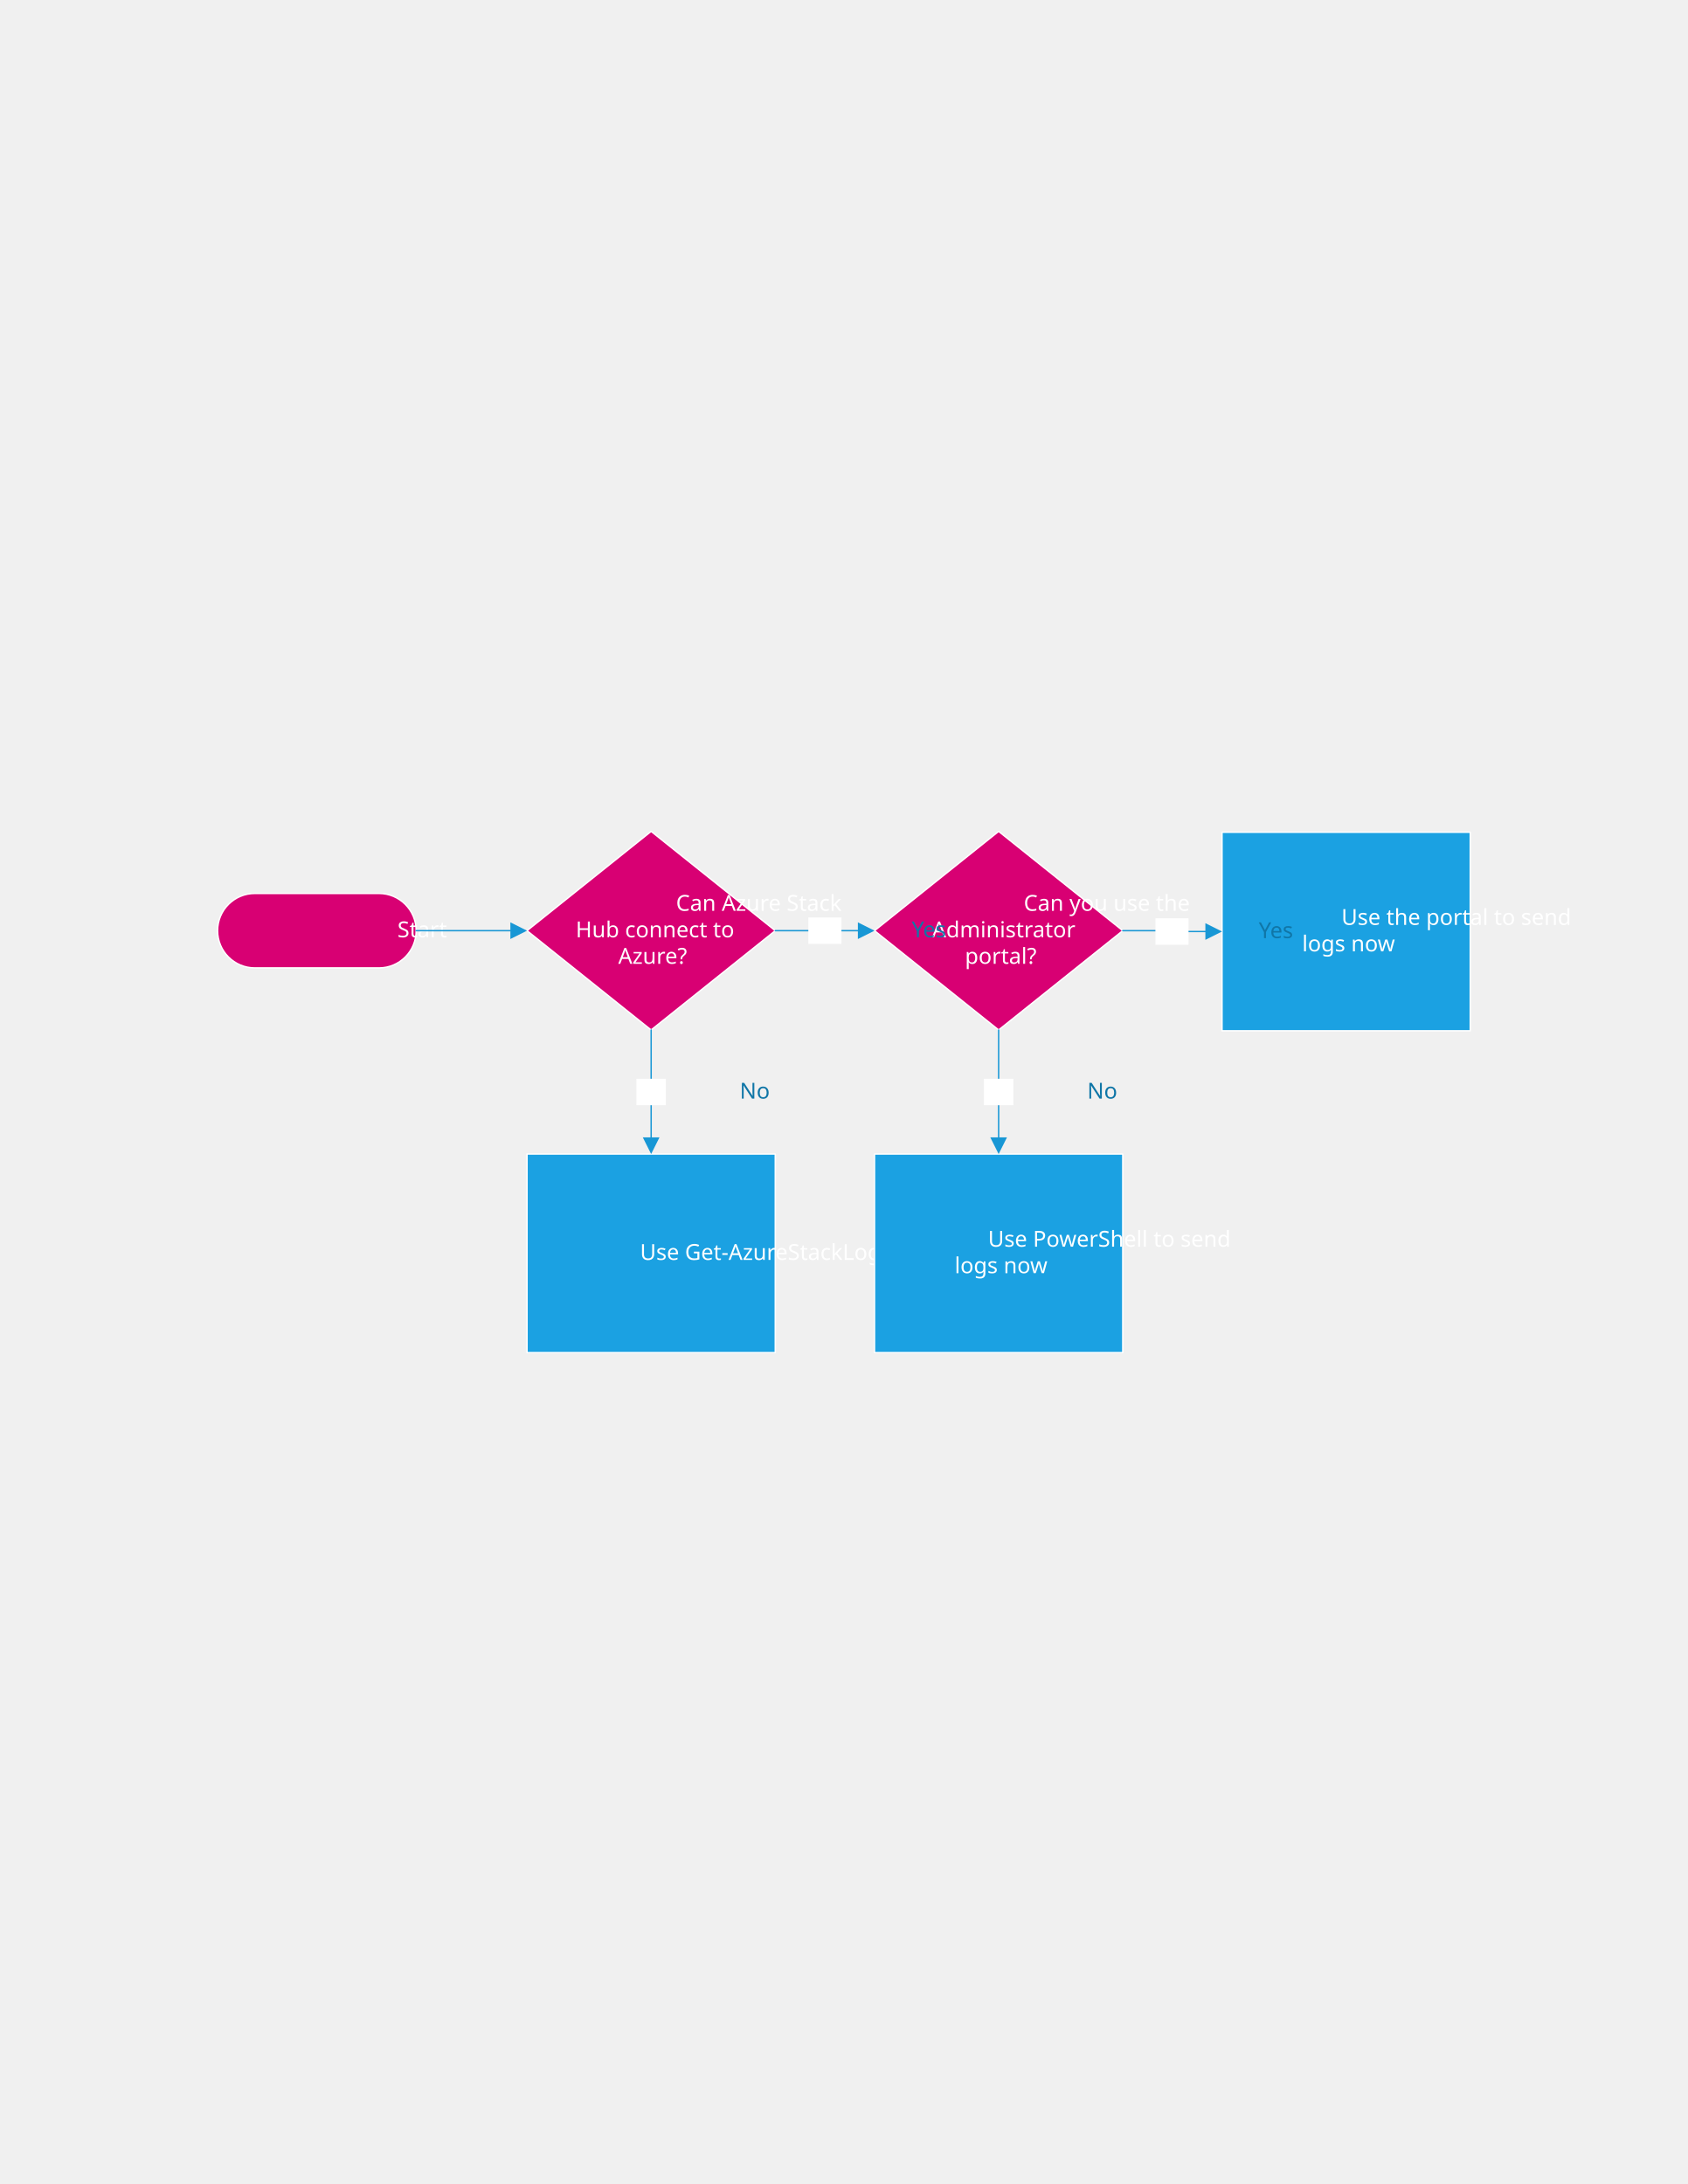
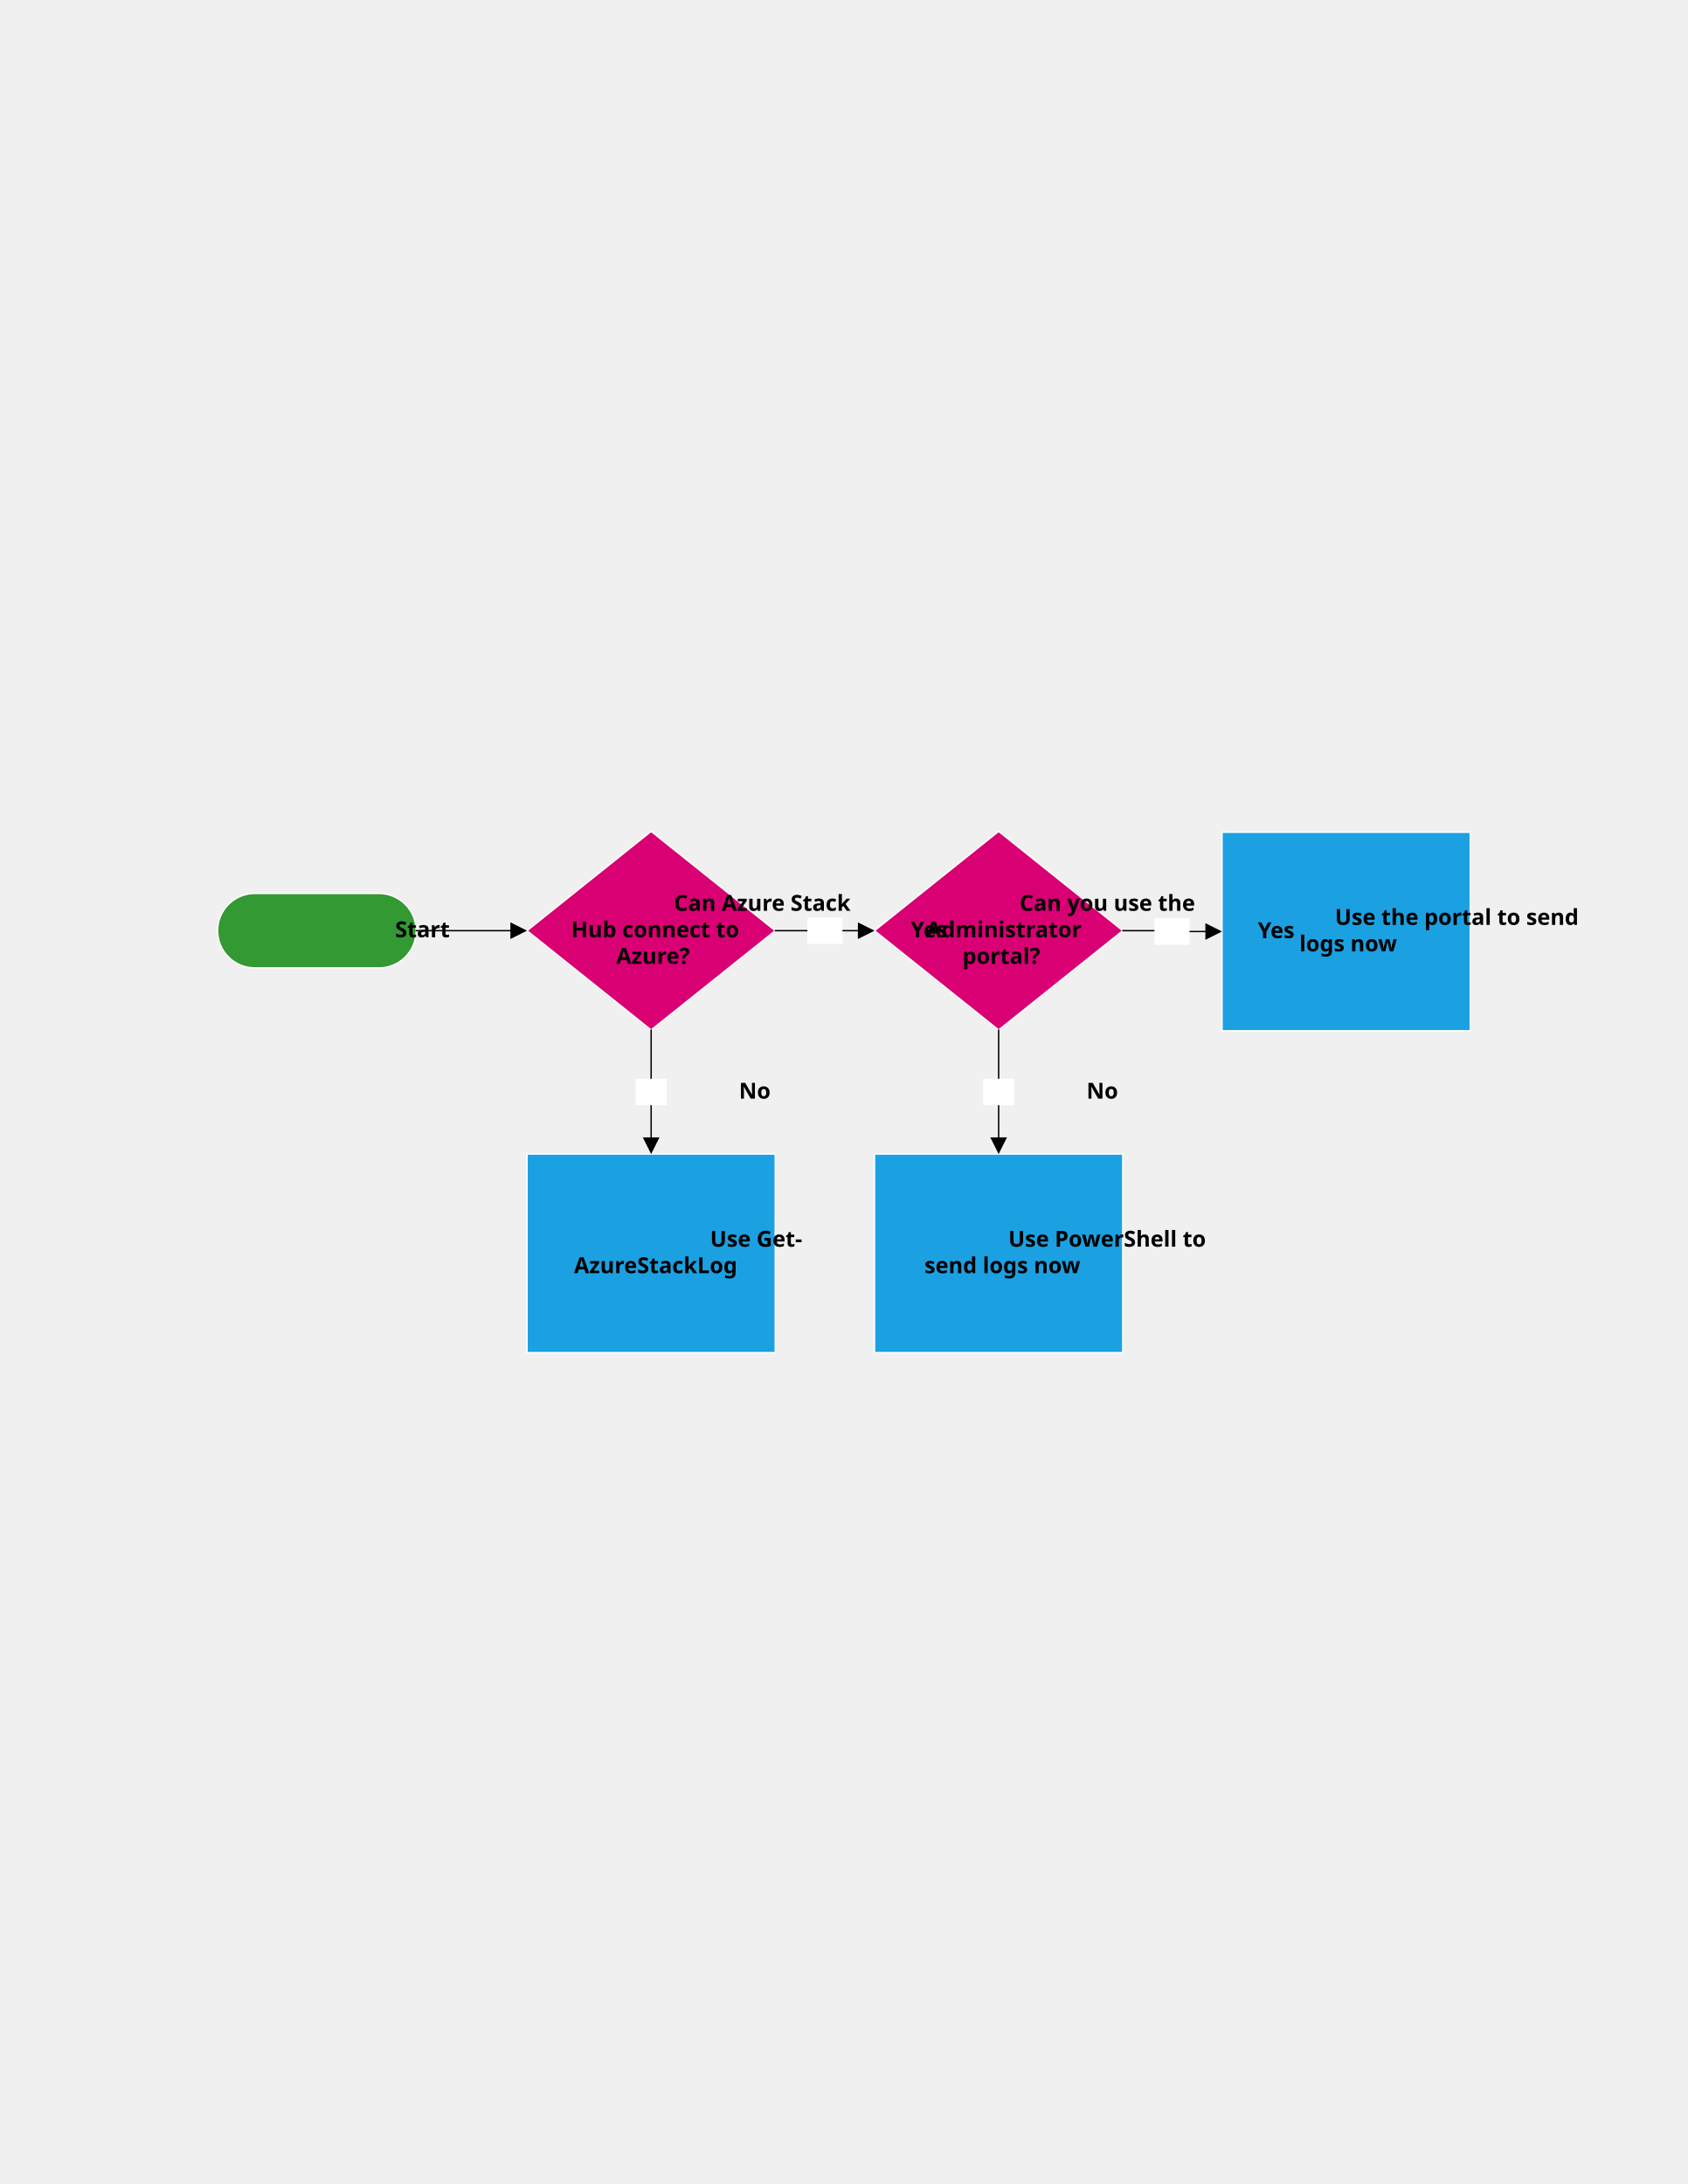
- <svg xmlns="http://www.w3.org/2000/svg" xmlns:ns1="http://schemas.microsoft.com/visio/2003/SVGExtensions/" xmlns:xlink="http://www.w3.org/1999/xlink" width="8.5in" height="11in" viewBox="0 0 612 792" xml:space="preserve" color-interpolation-filters="sRGB" class="st10">
+ <svg xmlns="http://www.w3.org/2000/svg" xmlns:ns1="http://schemas.microsoft.com/visio/2003/SVGExtensions/" xmlns:xlink="http://www.w3.org/1999/xlink" width="8.5in" height="11in" viewBox="0 0 612 792" xml:space="preserve" color-interpolation-filters="sRGB" class="st9">
  <ns1:documentProperties ns1:langID="1033" ns1:viewMarkup="false">
    <ns1:userDefs>
      <ns1:ud ns1:nameU="msvNoAutoConnect" ns1:val="VT0(1):26" />
    </ns1:userDefs>
  </ns1:documentProperties>
  <style type="text/css">
	
		.st1 {fill:#d80073;stroke:#ffffff;stroke-linecap:round;stroke-linejoin:round;stroke-width:0.5}
- 		.st2 {fill:#ffffff;font-family:Segoe UI;font-size:0.667em}
+ 		.st2 {fill:#000000;font-family:Segoe UI;font-size:0.667em;font-weight:bold}
		.st3 {font-size:1em}
		.st4 {fill:#1ba1e2;stroke:#ffffff;stroke-linecap:round;stroke-linejoin:round;stroke-width:0.5}
- 		.st5 {marker-end:url(#mrkr4-27);stroke:#1897d5;stroke-linecap:round;stroke-linejoin:round;stroke-width:0.5}
- 		.st6 {fill:#1897d5;fill-opacity:1;stroke:#1897d5;stroke-opacity:1;stroke-width:0.166}
+ 		.st5 {marker-end:url(#mrkr4-28);stroke:#000000;stroke-linecap:round;stroke-linejoin:round;stroke-width:0.5}
+ 		.st6 {fill:#000000;fill-opacity:1;stroke:#000000;stroke-opacity:1;stroke-width:0.166}
		.st7 {fill:#ffffff;stroke:none;stroke-linecap:butt;stroke-width:7.2}
- 		.st8 {fill:#1076a7;font-family:Segoe UI;font-size:0.667em}
- 		.st9 {fill:#ffffff;stroke:none;stroke-linecap:butt}
- 		.st10 {fill:none;fill-rule:evenodd;font-size:12px;overflow:visible;stroke-linecap:square;stroke-miterlimit:3}
+ 		.st8 {fill:#339933;stroke:#ffffff;stroke-linecap:round;stroke-linejoin:round;stroke-width:0.5}
+ 		.st9 {fill:none;fill-rule:evenodd;font-size:12px;overflow:visible;stroke-linecap:square;stroke-miterlimit:3}
	
	</style>
  <defs id="Markers">
    <g id="lend4">
      <path d="M 2 1 L 0 0 L 2 -1 L 2 1 " style="stroke:none" />
    </g>
-     <marker id="mrkr4-27" class="st6" ns1:arrowType="4" ns1:arrowSize="2" ns1:setback="12.08" refX="-12.08" orient="auto" markerUnits="strokeWidth" overflow="visible">
+     <marker id="mrkr4-28" class="st6" ns1:arrowType="4" ns1:arrowSize="2" ns1:setback="12.08" refX="-12.08" orient="auto" markerUnits="strokeWidth" overflow="visible">
      <use xlink:href="#lend4" transform="scale(-6.04,-6.04) " />
    </marker>
  </defs>
  <g ns1:mID="0" ns1:index="1" ns1:groupContext="foregroundPage">
    <ns1:userDefs>
      <ns1:ud ns1:nameU="msvThemeOrder" ns1:val="VT0(0):26" />
    </ns1:userDefs>
    <ns1:pageProperties ns1:drawingScale="1" ns1:pageScale="1" ns1:drawingUnits="19" ns1:shadowOffsetX="9" ns1:shadowOffsetY="-9" />
    <ns1:layer ns1:name="Flowchart" ns1:index="0" />
    <ns1:layer ns1:name="Connector" ns1:index="1" />
    <g id="shape2-1" ns1:mID="2" ns1:groupContext="shape" ns1:layerMember="0" transform="translate(191.1,-418.5)">
      <ns1:custProps>
        <ns1:cp ns1:nameU="Cost" ns1:lbl="Cost" ns1:prompt="" ns1:type="7" ns1:format="@" ns1:sortKey="" ns1:invis="false" ns1:ask="false" ns1:langID="1033" ns1:cal="0" />
        <ns1:cp ns1:nameU="ProcessNumber" ns1:lbl="Process Number" ns1:prompt="" ns1:type="2" ns1:format="" ns1:sortKey="" ns1:invis="false" ns1:ask="false" ns1:langID="1033" ns1:cal="0" />
        <ns1:cp ns1:nameU="Owner" ns1:lbl="Owner" ns1:prompt="" ns1:type="0" ns1:format="" ns1:sortKey="" ns1:invis="false" ns1:ask="false" ns1:langID="1033" ns1:cal="0" />
        <ns1:cp ns1:nameU="Function" ns1:lbl="Function" ns1:prompt="" ns1:type="0" ns1:format="" ns1:sortKey="" ns1:invis="false" ns1:ask="false" ns1:langID="1033" ns1:cal="0" ns1:val="VT4()" />
        <ns1:cp ns1:nameU="StartDate" ns1:lbl="Start Date" ns1:prompt="" ns1:type="5" ns1:format="" ns1:sortKey="" ns1:invis="false" ns1:ask="false" ns1:langID="1033" ns1:cal="0" />
        <ns1:cp ns1:nameU="EndDate" ns1:lbl="End Date" ns1:prompt="" ns1:type="5" ns1:format="" ns1:sortKey="" ns1:invis="false" ns1:ask="false" ns1:langID="1033" ns1:cal="0" />
        <ns1:cp ns1:nameU="Status" ns1:lbl="Status" ns1:prompt="" ns1:type="4" ns1:format=";Not Started;In Progress;Completed;Deferred;Waiting on Input" ns1:sortKey="" ns1:invis="false" ns1:ask="false" ns1:langID="1033" ns1:cal="0" ns1:val="VT4()" />
      </ns1:custProps>
      <ns1:userDefs>
        <ns1:ud ns1:nameU="visVersion" ns1:prompt="" ns1:val="VT0(15):26" />
        <ns1:ud ns1:nameU="DefaultWidth" ns1:prompt="" ns1:val="VT0(1):0" />
        <ns1:ud ns1:nameU="DefaultHeight" ns1:prompt="" ns1:val="VT0(0.75):0" />
        <ns1:ud ns1:nameU="ResizeTxtHeight" ns1:prompt="" ns1:val="VT0(0.75):0" />
      </ns1:userDefs>
      <ns1:textBlock ns1:margins="rect(2,2,2,2)" />
      <ns1:textRect cx="45" cy="756" width="75" height="54" />
      <path d="M0 756 L45 720 L90 756 L45 792 L0 756 Z" class="st1" />
-       <text x="16.55" y="748.8" class="st2" ns1:langID="1033">
-         <ns1:paragraph ns1:horizAlign="1" />
-         <ns1:tabList />Can Azure Stack <tspan x="17.64" dy="1.2em" class="st3">Hub connect to </tspan>
-         <tspan x="33.07" dy="1.2em" class="st3">Azure?</tspan>
+       <text x="15.82" y="748.8" class="st2" ns1:langID="1033">
+         <ns1:paragraph ns1:horizAlign="1" />
+         <ns1:tabList />Can Azure Stack  <tspan x="15.98" dy="1.2em" class="st3">Hub connect to </tspan>
+         <tspan x="32.34" dy="1.2em" class="st3">Azure?</tspan>
      </text>
    </g>
    <g id="shape3-6" ns1:mID="3" ns1:groupContext="shape" ns1:layerMember="0" transform="translate(317.1,-418.5)">
      <ns1:custProps>
        <ns1:cp ns1:nameU="Cost" ns1:lbl="Cost" ns1:prompt="" ns1:type="7" ns1:format="@" ns1:sortKey="" ns1:invis="false" ns1:ask="false" ns1:langID="1033" ns1:cal="0" />
        <ns1:cp ns1:nameU="ProcessNumber" ns1:lbl="Process Number" ns1:prompt="" ns1:type="2" ns1:format="" ns1:sortKey="" ns1:invis="false" ns1:ask="false" ns1:langID="1033" ns1:cal="0" />
        <ns1:cp ns1:nameU="Owner" ns1:lbl="Owner" ns1:prompt="" ns1:type="0" ns1:format="" ns1:sortKey="" ns1:invis="false" ns1:ask="false" ns1:langID="1033" ns1:cal="0" />
        <ns1:cp ns1:nameU="Function" ns1:lbl="Function" ns1:prompt="" ns1:type="0" ns1:format="" ns1:sortKey="" ns1:invis="false" ns1:ask="false" ns1:langID="1033" ns1:cal="0" ns1:val="VT4()" />
        <ns1:cp ns1:nameU="StartDate" ns1:lbl="Start Date" ns1:prompt="" ns1:type="5" ns1:format="" ns1:sortKey="" ns1:invis="false" ns1:ask="false" ns1:langID="1033" ns1:cal="0" />
        <ns1:cp ns1:nameU="EndDate" ns1:lbl="End Date" ns1:prompt="" ns1:type="5" ns1:format="" ns1:sortKey="" ns1:invis="false" ns1:ask="false" ns1:langID="1033" ns1:cal="0" />
        <ns1:cp ns1:nameU="Status" ns1:lbl="Status" ns1:prompt="" ns1:type="4" ns1:format=";Not Started;In Progress;Completed;Deferred;Waiting on Input" ns1:sortKey="" ns1:invis="false" ns1:ask="false" ns1:langID="1033" ns1:cal="0" ns1:val="VT4()" />
      </ns1:custProps>
      <ns1:userDefs>
        <ns1:ud ns1:nameU="visVersion" ns1:prompt="" ns1:val="VT0(15):26" />
        <ns1:ud ns1:nameU="DefaultWidth" ns1:prompt="" ns1:val="VT0(1):0" />
        <ns1:ud ns1:nameU="DefaultHeight" ns1:prompt="" ns1:val="VT0(0.75):0" />
        <ns1:ud ns1:nameU="ResizeTxtHeight" ns1:prompt="" ns1:val="VT0(0.75):0" />
      </ns1:userDefs>
      <ns1:textBlock ns1:margins="rect(2,2,2,2)" />
      <ns1:textRect cx="45" cy="756" width="75" height="54" />
      <path d="M0 756 L45 720 L90 756 L45 792 L0 756 Z" class="st1" />
-       <text x="16.63" y="748.8" class="st2" ns1:langID="1033">
-         <ns1:paragraph ns1:horizAlign="1" />
-         <ns1:tabList />Can you use the <tspan x="20.85" dy="1.2em" class="st3">Administrator </tspan>
-         <tspan x="32.76" dy="1.2em" class="st3">portal?</tspan>
+       <text x="15.13" y="748.8" class="st2" ns1:langID="1033">
+         <ns1:paragraph ns1:horizAlign="1" />
+         <ns1:tabList />Can you use the <tspan x="18.7" dy="1.2em" class="st3">Administrator </tspan>
+         <tspan x="31.88" dy="1.2em" class="st3">portal?</tspan>
      </text>
    </g>
    <g id="shape4-11" ns1:mID="4" ns1:groupContext="shape" ns1:layerMember="0" transform="translate(191.1,-301.5)">
      <ns1:custProps>
        <ns1:cp ns1:nameU="Cost" ns1:lbl="Cost" ns1:prompt="" ns1:type="7" ns1:format="@" ns1:sortKey="" ns1:invis="false" ns1:ask="false" ns1:langID="1033" ns1:cal="0" />
        <ns1:cp ns1:nameU="ProcessNumber" ns1:lbl="Process Number" ns1:prompt="" ns1:type="2" ns1:format="" ns1:sortKey="" ns1:invis="false" ns1:ask="false" ns1:langID="1033" ns1:cal="0" />
        <ns1:cp ns1:nameU="Owner" ns1:lbl="Owner" ns1:prompt="" ns1:type="0" ns1:format="" ns1:sortKey="" ns1:invis="false" ns1:ask="false" ns1:langID="1033" ns1:cal="0" />
        <ns1:cp ns1:nameU="Function" ns1:lbl="Function" ns1:prompt="" ns1:type="0" ns1:format="" ns1:sortKey="" ns1:invis="false" ns1:ask="false" ns1:langID="1033" ns1:cal="0" ns1:val="VT4()" />
        <ns1:cp ns1:nameU="StartDate" ns1:lbl="Start Date" ns1:prompt="" ns1:type="5" ns1:format="" ns1:sortKey="" ns1:invis="false" ns1:ask="false" ns1:langID="1033" ns1:cal="0" />
        <ns1:cp ns1:nameU="EndDate" ns1:lbl="End Date" ns1:prompt="" ns1:type="5" ns1:format="" ns1:sortKey="" ns1:invis="false" ns1:ask="false" ns1:langID="1033" ns1:cal="0" />
        <ns1:cp ns1:nameU="Status" ns1:lbl="Status" ns1:prompt="" ns1:type="4" ns1:format=";Not Started;In Progress;Completed;Deferred;Waiting on Input" ns1:sortKey="" ns1:invis="false" ns1:ask="false" ns1:langID="1033" ns1:cal="0" ns1:val="VT4()" />
      </ns1:custProps>
      <ns1:userDefs>
        <ns1:ud ns1:nameU="visVersion" ns1:prompt="" ns1:val="VT0(15):26" />
        <ns1:ud ns1:nameU="DefaultWidth" ns1:prompt="" ns1:val="VT0(1):0" />
        <ns1:ud ns1:nameU="DefaultHeight" ns1:prompt="" ns1:val="VT0(0.75):0" />
        <ns1:ud ns1:nameU="ResizeTxtHeight" ns1:prompt="" ns1:val="VT0(0.75):0" />
      </ns1:userDefs>
      <ns1:textBlock ns1:margins="rect(2,2,2,2)" />
      <ns1:textRect cx="45" cy="756" width="90" height="72" />
      <rect x="0" y="720" width="90" height="72" class="st4" />
-       <text x="3.51" y="758.4" class="st2" ns1:langID="1033">
-         <ns1:paragraph ns1:horizAlign="1" />
-         <ns1:tabList />Use Get-AzureStackLog</text>
-     </g>
-     <g id="shape5-14" ns1:mID="5" ns1:groupContext="shape" ns1:layerMember="0" transform="translate(317.1,-301.5)">
+       <text x="28.9" y="753.6" class="st2" ns1:langID="1033">
+         <ns1:paragraph ns1:horizAlign="1" />
+         <ns1:tabList />Use Get-<tspan x="17.02" dy="1.2em" class="st3">AzureStackLog</tspan>
+       </text>
+     </g>
+     <g id="shape5-15" ns1:mID="5" ns1:groupContext="shape" ns1:layerMember="0" transform="translate(317.1,-301.5)">
      <ns1:custProps>
        <ns1:cp ns1:nameU="Cost" ns1:lbl="Cost" ns1:prompt="" ns1:type="7" ns1:format="@" ns1:sortKey="" ns1:invis="false" ns1:ask="false" ns1:langID="1033" ns1:cal="0" />
        <ns1:cp ns1:nameU="ProcessNumber" ns1:lbl="Process Number" ns1:prompt="" ns1:type="2" ns1:format="" ns1:sortKey="" ns1:invis="false" ns1:ask="false" ns1:langID="1033" ns1:cal="0" />
        <ns1:cp ns1:nameU="Owner" ns1:lbl="Owner" ns1:prompt="" ns1:type="0" ns1:format="" ns1:sortKey="" ns1:invis="false" ns1:ask="false" ns1:langID="1033" ns1:cal="0" />
        <ns1:cp ns1:nameU="Function" ns1:lbl="Function" ns1:prompt="" ns1:type="0" ns1:format="" ns1:sortKey="" ns1:invis="false" ns1:ask="false" ns1:langID="1033" ns1:cal="0" ns1:val="VT4()" />
        <ns1:cp ns1:nameU="StartDate" ns1:lbl="Start Date" ns1:prompt="" ns1:type="5" ns1:format="" ns1:sortKey="" ns1:invis="false" ns1:ask="false" ns1:langID="1033" ns1:cal="0" />
        <ns1:cp ns1:nameU="EndDate" ns1:lbl="End Date" ns1:prompt="" ns1:type="5" ns1:format="" ns1:sortKey="" ns1:invis="false" ns1:ask="false" ns1:langID="1033" ns1:cal="0" />
        <ns1:cp ns1:nameU="Status" ns1:lbl="Status" ns1:prompt="" ns1:type="4" ns1:format=";Not Started;In Progress;Completed;Deferred;Waiting on Input" ns1:sortKey="" ns1:invis="false" ns1:ask="false" ns1:langID="1033" ns1:cal="0" ns1:val="VT4()" />
      </ns1:custProps>
      <ns1:userDefs>
        <ns1:ud ns1:nameU="visVersion" ns1:prompt="" ns1:val="VT0(15):26" />
        <ns1:ud ns1:nameU="DefaultWidth" ns1:prompt="" ns1:val="VT0(1):0" />
        <ns1:ud ns1:nameU="DefaultHeight" ns1:prompt="" ns1:val="VT0(0.75):0" />
        <ns1:ud ns1:nameU="ResizeTxtHeight" ns1:prompt="" ns1:val="VT0(0.75):0" />
      </ns1:userDefs>
      <ns1:textBlock ns1:margins="rect(2,2,2,2)" />
      <ns1:textRect cx="45" cy="756" width="90" height="72" />
      <rect x="0" y="720" width="90" height="72" class="st4" />
-       <text x="3.69" y="753.6" class="st2" ns1:langID="1033">
-         <ns1:paragraph ns1:horizAlign="1" />
-         <ns1:tabList />Use PowerShell to send <tspan x="29.04" dy="1.2em" class="st3">logs now</tspan>
-       </text>
-     </g>
-     <g id="shape6-18" ns1:mID="6" ns1:groupContext="shape" ns1:layerMember="0" transform="translate(443.1,-418.2)">
+       <text x="11.04" y="753.6" class="st2" ns1:langID="1033">
+         <ns1:paragraph ns1:horizAlign="1" />
+         <ns1:tabList />Use PowerShell to <tspan x="18.1" dy="1.2em" class="st3">send logs now</tspan>
+       </text>
+     </g>
+     <g id="shape6-19" ns1:mID="6" ns1:groupContext="shape" ns1:layerMember="0" transform="translate(443.1,-418.2)">
      <ns1:custProps>
        <ns1:cp ns1:nameU="Cost" ns1:lbl="Cost" ns1:prompt="" ns1:type="7" ns1:format="@" ns1:sortKey="" ns1:invis="false" ns1:ask="false" ns1:langID="1033" ns1:cal="0" />
        <ns1:cp ns1:nameU="ProcessNumber" ns1:lbl="Process Number" ns1:prompt="" ns1:type="2" ns1:format="" ns1:sortKey="" ns1:invis="false" ns1:ask="false" ns1:langID="1033" ns1:cal="0" />
        <ns1:cp ns1:nameU="Owner" ns1:lbl="Owner" ns1:prompt="" ns1:type="0" ns1:format="" ns1:sortKey="" ns1:invis="false" ns1:ask="false" ns1:langID="1033" ns1:cal="0" />
        <ns1:cp ns1:nameU="Function" ns1:lbl="Function" ns1:prompt="" ns1:type="0" ns1:format="" ns1:sortKey="" ns1:invis="false" ns1:ask="false" ns1:langID="1033" ns1:cal="0" ns1:val="VT4()" />
        <ns1:cp ns1:nameU="StartDate" ns1:lbl="Start Date" ns1:prompt="" ns1:type="5" ns1:format="" ns1:sortKey="" ns1:invis="false" ns1:ask="false" ns1:langID="1033" ns1:cal="0" />
        <ns1:cp ns1:nameU="EndDate" ns1:lbl="End Date" ns1:prompt="" ns1:type="5" ns1:format="" ns1:sortKey="" ns1:invis="false" ns1:ask="false" ns1:langID="1033" ns1:cal="0" />
        <ns1:cp ns1:nameU="Status" ns1:lbl="Status" ns1:prompt="" ns1:type="4" ns1:format=";Not Started;In Progress;Completed;Deferred;Waiting on Input" ns1:sortKey="" ns1:invis="false" ns1:ask="false" ns1:langID="1033" ns1:cal="0" ns1:val="VT4()" />
      </ns1:custProps>
      <ns1:userDefs>
        <ns1:ud ns1:nameU="visVersion" ns1:prompt="" ns1:val="VT0(15):26" />
        <ns1:ud ns1:nameU="DefaultWidth" ns1:prompt="" ns1:val="VT0(1):0" />
        <ns1:ud ns1:nameU="DefaultHeight" ns1:prompt="" ns1:val="VT0(0.75):0" />
        <ns1:ud ns1:nameU="ResizeTxtHeight" ns1:prompt="" ns1:val="VT0(0.75):0" />
      </ns1:userDefs>
      <ns1:textBlock ns1:margins="rect(2,2,2,2)" />
      <ns1:textRect cx="45" cy="756" width="90" height="72" />
      <rect x="0" y="720" width="90" height="72" class="st4" />
-       <text x="5.82" y="753.6" class="st2" ns1:langID="1033">
-         <ns1:paragraph ns1:horizAlign="1" />
-         <ns1:tabList />Use the portal to send <tspan x="29.04" dy="1.2em" class="st3">logs now</tspan>
-       </text>
-     </g>
-     <g id="shape8-22" ns1:mID="8" ns1:groupContext="shape" ns1:layerMember="1" transform="translate(281.1,-445.5)">
+       <text x="3.46" y="753.6" class="st2" ns1:langID="1033">
+         <ns1:paragraph ns1:horizAlign="1" />
+         <ns1:tabList />Use the portal to send <tspan x="28.02" dy="1.2em" class="st3">logs now</tspan>
+       </text>
+     </g>
+     <g id="shape8-23" ns1:mID="8" ns1:groupContext="shape" ns1:layerMember="1" transform="translate(281.1,-445.5)">
      <ns1:textBlock ns1:margins="rect(4,4,4,4)" />
      <ns1:textRect cx="18" cy="783" width="40" height="17.604" />
      <path d="M0 783 L29.96 783" class="st5" />
-       <rect ns1:rectContext="textBkgnd" x="12" y="778.2" width="12" height="9.6" class="st7" />
-       <text x="12" y="785.4" class="st8" ns1:langID="1033">
+       <rect ns1:rectContext="textBkgnd" x="11.649" y="778.2" width="12.703" height="9.6" class="st7" />
+       <text x="11.65" y="785.4" class="st2" ns1:langID="1033">
        <ns1:paragraph ns1:horizAlign="1" />
        <ns1:tabList />Yes</text>
    </g>
-     <g id="shape9-30" ns1:mID="9" ns1:groupContext="shape" ns1:layerMember="1" transform="translate(407.1,-463.35)">
+     <g id="shape9-31" ns1:mID="9" ns1:groupContext="shape" ns1:layerMember="1" transform="translate(407.1,-463.35)">
      <ns1:textBlock ns1:margins="rect(4,4,4,4)" />
      <ns1:textRect cx="17.85" cy="801.15" width="40" height="17.604" />
      <path d="M0 800.85 L13.5 800.85 L13.5 801.15 L29.96 801.15" class="st5" />
-       <rect ns1:rectContext="textBkgnd" x="11.85" y="796.35" width="12" height="9.6" class="st7" />
-       <text x="11.85" y="803.55" class="st8" ns1:langID="1033">
+       <rect ns1:rectContext="textBkgnd" x="11.499" y="796.35" width="12.703" height="9.6" class="st7" />
+       <text x="11.5" y="803.55" class="st2" ns1:langID="1033">
        <ns1:paragraph ns1:horizAlign="1" />
        <ns1:tabList />Yes</text>
    </g>
-     <g id="shape10-37" ns1:mID="10" ns1:groupContext="shape" ns1:layerMember="1" transform="translate(227.1,-418.5)">
+     <g id="shape10-38" ns1:mID="10" ns1:groupContext="shape" ns1:layerMember="1" transform="translate(227.1,-418.5)">
      <ns1:textBlock ns1:margins="rect(4,4,4,4)" />
      <ns1:textRect cx="9" cy="814.5" width="40" height="17.604" />
      <path d="M9 792 L9 830.96" class="st5" />
-       <rect ns1:rectContext="textBkgnd" x="3.664" y="809.7" width="10.672" height="9.6" class="st9" />
-       <text x="3.66" y="816.9" class="st8" ns1:langID="1033">
+       <rect ns1:rectContext="textBkgnd" x="3.395" y="809.7" width="11.211" height="9.6" class="st7" />
+       <text x="3.39" y="816.9" class="st2" ns1:langID="1033">
        <ns1:paragraph ns1:horizAlign="1" />
        <ns1:tabList />No</text>
    </g>
-     <g id="shape11-44" ns1:mID="11" ns1:groupContext="shape" ns1:layerMember="1" transform="translate(353.1,-418.5)">
+     <g id="shape11-45" ns1:mID="11" ns1:groupContext="shape" ns1:layerMember="1" transform="translate(353.1,-418.5)">
      <ns1:textBlock ns1:margins="rect(4,4,4,4)" />
      <ns1:textRect cx="9" cy="814.5" width="40" height="17.604" />
      <path d="M9 792 L9 830.96" class="st5" />
-       <rect ns1:rectContext="textBkgnd" x="3.664" y="809.7" width="10.672" height="9.6" class="st7" />
-       <text x="3.66" y="816.9" class="st8" ns1:langID="1033">
+       <rect ns1:rectContext="textBkgnd" x="3.395" y="809.7" width="11.211" height="9.6" class="st7" />
+       <text x="3.39" y="816.9" class="st2" ns1:langID="1033">
        <ns1:paragraph ns1:horizAlign="1" />
        <ns1:tabList />No</text>
    </g>
-     <g id="shape13-51" ns1:mID="13" ns1:groupContext="shape" ns1:layerMember="0" transform="translate(78.9,-441)">
+     <g id="shape13-52" ns1:mID="13" ns1:groupContext="shape" ns1:layerMember="0" transform="translate(78.9,-441)">
      <ns1:custProps>
        <ns1:cp ns1:nameU="Cost" ns1:lbl="Cost" ns1:prompt="" ns1:type="7" ns1:format="@" ns1:sortKey="" ns1:invis="false" ns1:ask="false" ns1:langID="1033" ns1:cal="0" />
        <ns1:cp ns1:nameU="ProcessNumber" ns1:lbl="Process Number" ns1:prompt="" ns1:type="2" ns1:format="" ns1:sortKey="" ns1:invis="false" ns1:ask="false" ns1:langID="1033" ns1:cal="0" />
        <ns1:cp ns1:nameU="Owner" ns1:lbl="Owner" ns1:prompt="" ns1:type="0" ns1:format="" ns1:sortKey="" ns1:invis="false" ns1:ask="false" ns1:langID="1033" ns1:cal="0" />
        <ns1:cp ns1:nameU="Function" ns1:lbl="Function" ns1:prompt="" ns1:type="0" ns1:format="" ns1:sortKey="" ns1:invis="false" ns1:ask="false" ns1:langID="1033" ns1:cal="0" ns1:val="VT4()" />
        <ns1:cp ns1:nameU="StartDate" ns1:lbl="Start Date" ns1:prompt="" ns1:type="5" ns1:format="" ns1:sortKey="" ns1:invis="false" ns1:ask="false" ns1:langID="1033" ns1:cal="0" />
        <ns1:cp ns1:nameU="EndDate" ns1:lbl="End Date" ns1:prompt="" ns1:type="5" ns1:format="" ns1:sortKey="" ns1:invis="false" ns1:ask="false" ns1:langID="1033" ns1:cal="0" />
        <ns1:cp ns1:nameU="Status" ns1:lbl="Status" ns1:prompt="" ns1:type="4" ns1:format=";Not Started;In Progress;Completed;Deferred;Waiting on Input" ns1:sortKey="" ns1:invis="false" ns1:ask="false" ns1:langID="1033" ns1:cal="0" ns1:val="VT4()" />
      </ns1:custProps>
      <ns1:userDefs>
        <ns1:ud ns1:nameU="visVersion" ns1:prompt="" ns1:val="VT0(15):26" />
        <ns1:ud ns1:nameU="DefaultWidth" ns1:prompt="" ns1:val="VT0(1):0" />
        <ns1:ud ns1:nameU="DefaultHeight" ns1:prompt="" ns1:val="VT0(0.375):0" />
        <ns1:ud ns1:nameU="ResizeTxtHeight" ns1:prompt="" ns1:val="VT0(0.375):0" />
      </ns1:userDefs>
      <ns1:textBlock ns1:margins="rect(2,2,2,2)" />
      <ns1:textRect cx="36" cy="778.5" width="72" height="27" />
-       <path d="M13.5 792 L58.5 792 A13.5 13.5 -180 0 0 58.5 765 L13.5 765 A13.5 13.5 -180 1 0 13.5 792 Z" class="st1" />
-       <text x="27.74" y="780.9" class="st2" ns1:langID="1033">
+       <path d="M13.5 792 L58.5 792 A13.5 13.5 -180 0 0 58.5 765 L13.5 765 A13.5 13.5 -180 1 0 13.5 792 Z" class="st8" />
+       <text x="26.9" y="780.9" class="st2" ns1:langID="1033">
        <ns1:paragraph ns1:horizAlign="1" />
        <ns1:tabList />Start</text>
    </g>
-     <g id="shape14-54" ns1:mID="14" ns1:groupContext="shape" ns1:layerMember="1" transform="translate(150.9,-445.5)">
+     <g id="shape14-55" ns1:mID="14" ns1:groupContext="shape" ns1:layerMember="1" transform="translate(150.9,-445.5)">
      <path d="M0 783 L34.16 783" class="st5" />
    </g>
  </g>
</svg>
